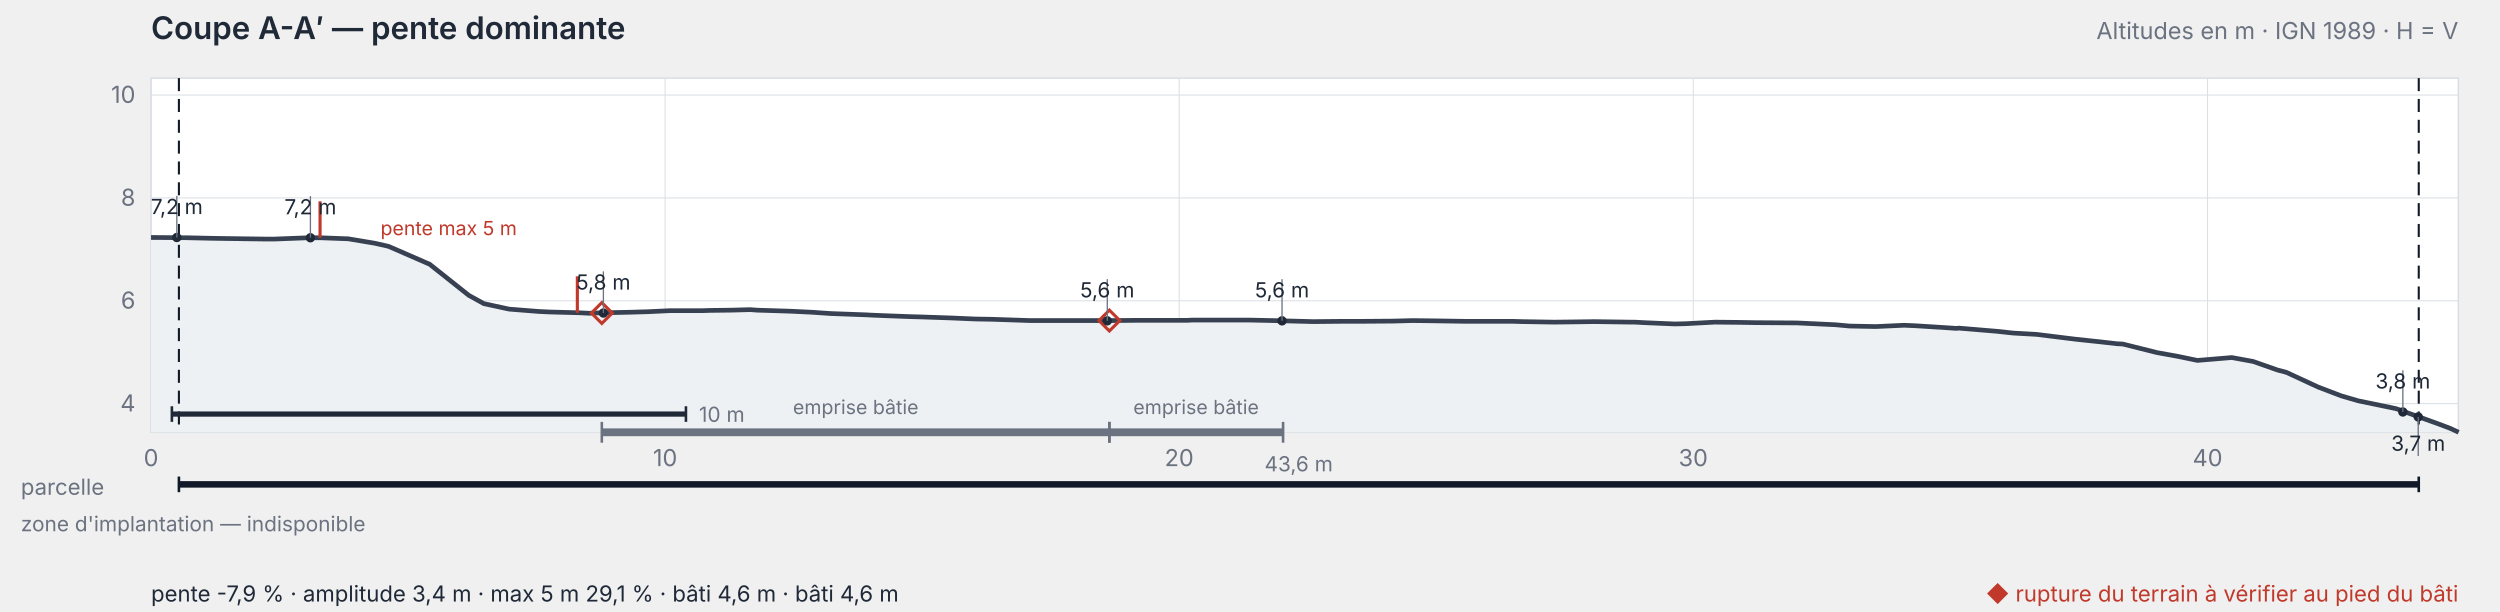
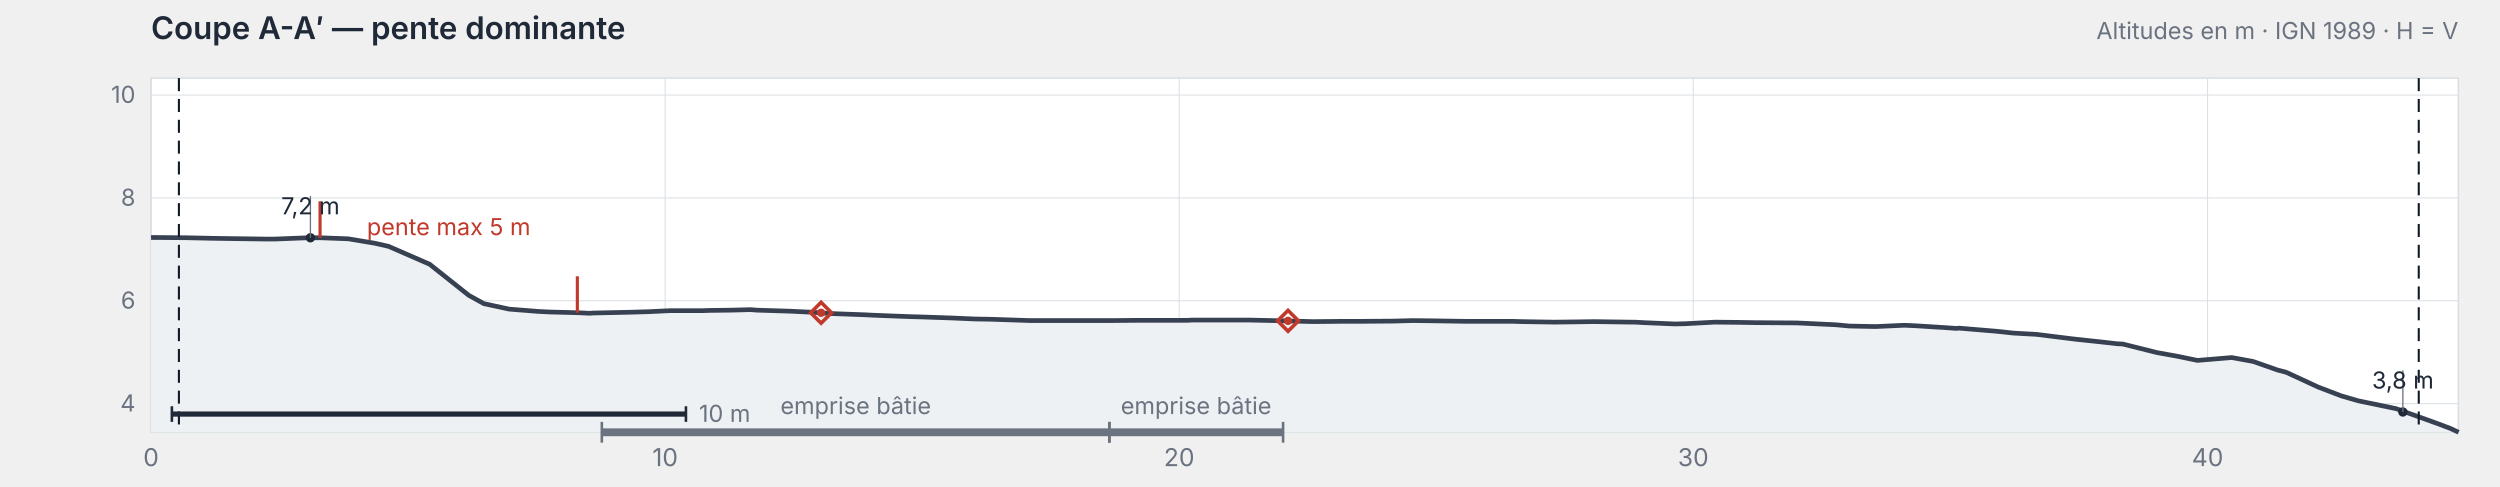
- <svg xmlns="http://www.w3.org/2000/svg" viewBox="0 0 960 235" width="960" height="235" role="img" aria-label="Coupe A-A′ — pente dominante" font-family="Inter, Helvetica, Arial, sans-serif" data-plot-x0="58.0" data-plot-x1="944.0" style="background:#ffffff">
+ <svg xmlns="http://www.w3.org/2000/svg" viewBox="0 0 960 187" width="960" height="187" role="img" aria-label="Coupe A-A′ — pente dominante" font-family="Inter, Helvetica, Arial, sans-serif" data-plot-x0="58.0" data-plot-x1="944.0" style="background:#ffffff">
  <text x="58" y="15" font-size="12" font-weight="600" fill="#1f2937">Coupe A-A′ — pente dominante</text>
  <text x="944" y="15" text-anchor="end" font-size="9" fill="#6b7280">Altitudes en m · IGN 1989 · H = V</text>
  <rect x="58.0" y="30" width="886.0" height="136.0" fill="#ffffff" stroke="#dadfe4" stroke-width="0.6" />
  <line x1="58.0" y1="30" x2="58.0" y2="166.0" stroke="#dadfe4" stroke-width="0.4" />
-   <text x="58.0" y="179.0" text-anchor="middle" font-size="9" fill="#6b7280">0</text>
+   <text x="58.0" y="179.0" text-anchor="middle" font-size="9.5" fill="#6b7280">0</text>
  <line x1="255.4" y1="30" x2="255.4" y2="166.0" stroke="#dadfe4" stroke-width="0.4" />
-   <text x="255.4" y="179.0" text-anchor="middle" font-size="9" fill="#6b7280">10</text>
+   <text x="255.4" y="179.0" text-anchor="middle" font-size="9.5" fill="#6b7280">10</text>
  <line x1="452.8" y1="30" x2="452.8" y2="166.0" stroke="#dadfe4" stroke-width="0.4" />
-   <text x="452.8" y="179.0" text-anchor="middle" font-size="9" fill="#6b7280">20</text>
+   <text x="452.8" y="179.0" text-anchor="middle" font-size="9.5" fill="#6b7280">20</text>
  <line x1="650.2" y1="30" x2="650.2" y2="166.0" stroke="#dadfe4" stroke-width="0.4" />
-   <text x="650.2" y="179.0" text-anchor="middle" font-size="9" fill="#6b7280">30</text>
+   <text x="650.2" y="179.0" text-anchor="middle" font-size="9.5" fill="#6b7280">30</text>
  <line x1="847.7" y1="30" x2="847.7" y2="166.0" stroke="#dadfe4" stroke-width="0.4" />
-   <text x="847.7" y="179.0" text-anchor="middle" font-size="9" fill="#6b7280">40</text>
+   <text x="847.7" y="179.0" text-anchor="middle" font-size="9.5" fill="#6b7280">40</text>
  <line x1="58.0" y1="155.0" x2="944.0" y2="155.0" stroke="#dadfe4" stroke-width="0.4" />
  <text x="52.0" y="158.0" text-anchor="end" font-size="9" fill="#6b7280">4</text>
  <line x1="58.0" y1="115.5" x2="944.0" y2="115.5" stroke="#dadfe4" stroke-width="0.4" />
  <text x="52.0" y="118.5" text-anchor="end" font-size="9" fill="#6b7280">6</text>
  <line x1="58.0" y1="76.0" x2="944.0" y2="76.0" stroke="#dadfe4" stroke-width="0.4" />
  <text x="52.0" y="79.0" text-anchor="end" font-size="9" fill="#6b7280">8</text>
  <line x1="58.0" y1="36.5" x2="944.0" y2="36.5" stroke="#dadfe4" stroke-width="0.4" />
  <text x="52.0" y="39.5" text-anchor="end" font-size="9" fill="#6b7280">10</text>
  <polygon points="58.0,91.2 60.0,91.2 72.0,91.3 81.0,91.5 87.4,91.6 101.9,91.8 102.9,91.8 105.4,91.8 118.3,91.3 122.9,91.3 133.7,91.7 143.9,93.4 149.2,94.6 163.9,101.0 164.6,101.3 164.9,101.4 180.0,113.4 185.8,116.6 195.5,118.7 206.8,119.6 210.9,119.8 222.3,120.1 226.4,120.3 227.8,120.2 241.8,119.9 248.8,119.7 257.2,119.3 269.7,119.3 272.6,119.2 280.8,119.1 288.1,118.9 290.7,119.1 303.5,119.5 311.7,119.9 319.0,120.4 332.7,120.9 334.4,121.0 339.2,121.2 349.8,121.6 353.6,121.7 365.3,122.1 374.6,122.5 380.7,122.6 395.6,123.1 396.1,123.1 397.7,123.1 411.6,123.1 416.6,123.1 427.0,123.1 437.5,123.0 442.4,123.0 456.1,123.0 457.9,122.9 458.5,122.9 473.3,122.9 479.5,122.9 488.7,123.1 500.5,123.4 504.2,123.5 514.5,123.4 519.6,123.4 521.4,123.4 535.1,123.3 542.4,123.1 550.5,123.2 563.4,123.4 565.9,123.4 573.0,123.4 581.3,123.4 584.4,123.5 596.8,123.7 605.3,123.6 612.2,123.5 626.3,123.7 627.7,123.7 631.4,123.9 643.1,124.4 647.3,124.3 658.5,123.7 668.3,123.8 674.0,123.9 689.2,124.0 689.4,124.0 689.9,124.0 704.8,124.7 710.2,125.2 720.3,125.4 731.2,124.9 735.7,125.1 748.3,125.9 751.1,126.1 752.2,126.0 766.6,127.2 773.1,127.9 782.0,128.4 794.1,129.9 797.4,130.3 806.8,131.3 812.9,132.0 815.1,132.1 828.3,135.4 836.1,136.8 843.8,138.4 857.0,137.3 859.2,137.7 865.2,138.8 874.6,142.1 878.0,143.0 890.1,148.6 899.0,152.0 905.5,153.9 920.0,156.9 920.9,157.2 923.6,158.2 936.4,162.8 940.9,164.5 944.1,166.0 944.1,166.0 58.0,166.0" fill="#eef1f4" stroke="none" />
  <polyline points="58.0,91.2 60.0,91.2 72.0,91.3 81.0,91.5 87.4,91.6 101.9,91.8 102.9,91.8 105.4,91.8 118.3,91.3 122.9,91.3 133.7,91.7 143.9,93.4 149.2,94.6 163.9,101.0 164.6,101.3 164.9,101.4 180.0,113.4 185.8,116.6 195.5,118.7 206.8,119.6 210.9,119.8 222.3,120.1 226.4,120.3 227.8,120.2 241.8,119.9 248.8,119.7 257.2,119.3 269.7,119.3 272.6,119.2 280.8,119.1 288.1,118.9 290.7,119.1 303.5,119.5 311.7,119.9 319.0,120.4 332.7,120.9 334.4,121.0 339.2,121.2 349.8,121.6 353.6,121.7 365.3,122.1 374.6,122.5 380.7,122.6 395.6,123.1 396.1,123.1 397.7,123.1 411.6,123.1 416.6,123.1 427.0,123.1 437.5,123.0 442.4,123.0 456.1,123.0 457.9,122.9 458.5,122.9 473.3,122.9 479.5,122.9 488.7,123.1 500.5,123.4 504.2,123.5 514.5,123.4 519.6,123.4 521.4,123.4 535.1,123.3 542.4,123.1 550.5,123.2 563.4,123.4 565.9,123.4 573.0,123.4 581.3,123.4 584.4,123.5 596.8,123.7 605.3,123.6 612.2,123.5 626.3,123.7 627.7,123.7 631.4,123.9 643.1,124.4 647.3,124.3 658.5,123.7 668.3,123.8 674.0,123.9 689.2,124.0 689.4,124.0 689.9,124.0 704.8,124.7 710.2,125.2 720.3,125.4 731.2,124.9 735.7,125.1 748.3,125.9 751.1,126.1 752.2,126.0 766.6,127.2 773.1,127.9 782.0,128.4 794.1,129.9 797.4,130.3 806.8,131.3 812.9,132.0 815.1,132.1 828.3,135.4 836.1,136.8 843.8,138.4 857.0,137.3 859.2,137.7 865.2,138.8 874.6,142.1 878.0,143.0 890.1,148.6 899.0,152.0 905.5,153.9 920.0,156.9 920.9,157.2 923.6,158.2 936.4,162.8 940.9,164.5 944.1,166.0" fill="none" stroke="#374151" stroke-width="1.8" />
  <line x1="231.1" y1="166.0" x2="426.0" y2="166.0" stroke="#6b7280" stroke-width="3" />
  <line x1="231.1" y1="162.0" x2="231.1" y2="170.0" stroke="#6b7280" stroke-width="1" />
  <line x1="426.0" y1="162.0" x2="426.0" y2="170.0" stroke="#6b7280" stroke-width="1" />
-   <text x="328.6" y="159.0" text-anchor="middle" font-size="7.5" fill="#6b7280">emprise bâtie</text>
-   <path d="M231.1,116.2 l4,4 l-4,4 l-4,-4 z" fill="none" stroke="#c0392b" stroke-width="1.2" />
+   <text x="328.6" y="159.0" text-anchor="middle" font-size="9" fill="#6b7280">emprise bâtie</text>
+   <path d="M315.3,116.1 l4,4 l-4,4 l-4,-4 z" fill="none" stroke="#c0392b" stroke-width="1.4" />
+   <circle cx="315.3" cy="120.1" r="1.6" fill="#c0392b" />
  <line x1="426.0" y1="166.0" x2="492.7" y2="166.0" stroke="#6b7280" stroke-width="3" />
  <line x1="426.0" y1="162.0" x2="426.0" y2="170.0" stroke="#6b7280" stroke-width="1" />
  <line x1="492.7" y1="162.0" x2="492.7" y2="170.0" stroke="#6b7280" stroke-width="1" />
-   <text x="459.3" y="159.0" text-anchor="middle" font-size="7.5" fill="#6b7280">emprise bâtie</text>
-   <path d="M426.0,119.1 l4,4 l-4,4 l-4,-4 z" fill="none" stroke="#c0392b" stroke-width="1.2" />
+   <text x="459.3" y="159.0" text-anchor="middle" font-size="9" fill="#6b7280">emprise bâtie</text>
+   <path d="M494.6,119.2 l4,4 l-4,4 l-4,-4 z" fill="none" stroke="#c0392b" stroke-width="1.4" />
+   <circle cx="494.6" cy="123.2" r="1.6" fill="#c0392b" />
  <line x1="68.7" y1="30" x2="68.7" y2="166.0" stroke="#111827" stroke-width="0.8" stroke-dasharray="5 3" />
  <line x1="928.8" y1="30" x2="928.8" y2="166.0" stroke="#111827" stroke-width="0.8" stroke-dasharray="5 3" />
  <line x1="122.9" y1="91.3" x2="122.9" y2="77.3" stroke="#c0392b" stroke-width="1.2" />
  <line x1="221.7" y1="120.1" x2="221.7" y2="106.1" stroke="#c0392b" stroke-width="1.2" />
-   <text x="172.3" y="90.3" text-anchor="middle" font-size="7.5" fill="#c0392b">pente max 5 m</text>
-   <circle cx="67.9" cy="91.2" r="1.8" fill="#1f2937" />
-   <line x1="67.9" y1="91.2" x2="67.9" y2="75.2" stroke="#6b7280" stroke-width="0.5" />
-   <text x="67.9" y="82.2" text-anchor="middle" font-size="8" fill="#1f2937">7,2 m</text>
+   <text x="172.3" y="90.3" text-anchor="middle" font-size="9" fill="#c0392b">pente max 5 m</text>
  <circle cx="119.2" cy="91.3" r="1.8" fill="#1f2937" />
  <line x1="119.2" y1="91.3" x2="119.2" y2="75.3" stroke="#6b7280" stroke-width="0.5" />
-   <text x="119.2" y="82.3" text-anchor="middle" font-size="8" fill="#1f2937">7,2 m</text>
-   <circle cx="231.7" cy="120.2" r="1.8" fill="#1f2937" />
-   <line x1="231.7" y1="120.2" x2="231.7" y2="104.2" stroke="#6b7280" stroke-width="0.5" />
-   <text x="231.7" y="111.2" text-anchor="middle" font-size="8" fill="#1f2937">5,8 m</text>
-   <circle cx="425.2" cy="123.2" r="1.8" fill="#1f2937" />
-   <line x1="425.2" y1="123.2" x2="425.2" y2="107.2" stroke="#6b7280" stroke-width="0.5" />
-   <text x="425.2" y="114.2" text-anchor="middle" font-size="8" fill="#1f2937">5,6 m</text>
-   <circle cx="492.3" cy="123.2" r="1.8" fill="#1f2937" />
-   <line x1="492.3" y1="123.2" x2="492.3" y2="107.2" stroke="#6b7280" stroke-width="0.5" />
-   <text x="492.3" y="114.2" text-anchor="middle" font-size="8" fill="#1f2937">5,6 m</text>
+   <text x="119.2" y="82.3" text-anchor="middle" font-size="9" fill="#1f2937">7,2 m</text>
  <circle cx="922.7" cy="158.2" r="1.8" fill="#1f2937" />
  <line x1="922.7" y1="158.2" x2="922.7" y2="142.2" stroke="#6b7280" stroke-width="0.5" />
-   <text x="922.7" y="149.2" text-anchor="middle" font-size="8" fill="#1f2937">3,8 m</text>
-   <circle cx="928.6" cy="160.1" r="1.8" fill="#1f2937" />
-   <line x1="928.6" y1="160.1" x2="928.6" y2="175.1" stroke="#6b7280" stroke-width="0.5" />
-   <text x="928.6" y="173.1" text-anchor="middle" font-size="8" fill="#1f2937">3,7 m</text>
+   <text x="922.7" y="149.2" text-anchor="middle" font-size="9" fill="#1f2937">3,8 m</text>
  <line x1="66.0" y1="159.0" x2="263.4" y2="159.0" stroke="#1f2937" stroke-width="2" />
  <line x1="66.0" y1="156.0" x2="66.0" y2="162.0" stroke="#1f2937" stroke-width="1" />
  <line x1="263.4" y1="156.0" x2="263.4" y2="162.0" stroke="#1f2937" stroke-width="1" />
-   <text x="268.4" y="162.0" font-size="8" fill="#6b7280">10 m</text>
-   <text x="8" y="190.0" font-size="8.5" fill="#6b7280">parcelle</text>
-   <line x1="68.7" y1="186.0" x2="928.8" y2="186.0" stroke="#111827" stroke-width="2.5" />
-   <line x1="68.7" y1="183.0" x2="68.7" y2="189.0" stroke="#111827" stroke-width="1" />
-   <line x1="928.8" y1="183.0" x2="928.8" y2="189.0" stroke="#111827" stroke-width="1" />
-   <text x="498.7" y="181.0" text-anchor="middle" font-size="8" fill="#6b7280">43,6 m</text>
-   <text x="8" y="204.0" font-size="8" fill="#6b7280">zone d'implantation — indisponible</text>
-   <text x="58" y="231.0" font-size="8.5" fill="#1f2937">pente -7,9 % · amplitude 3,4 m · max 5 m 29,1 % · bâti 4,6 m · bâti 4,6 m</text>
-   <text x="944.0" y="231.0" text-anchor="end" font-size="8.5" fill="#c0392b">◆ rupture du terrain à vérifier au pied du bâti</text>
+   <text x="268.4" y="162.0" font-size="9" fill="#6b7280">10 m</text>
</svg>
